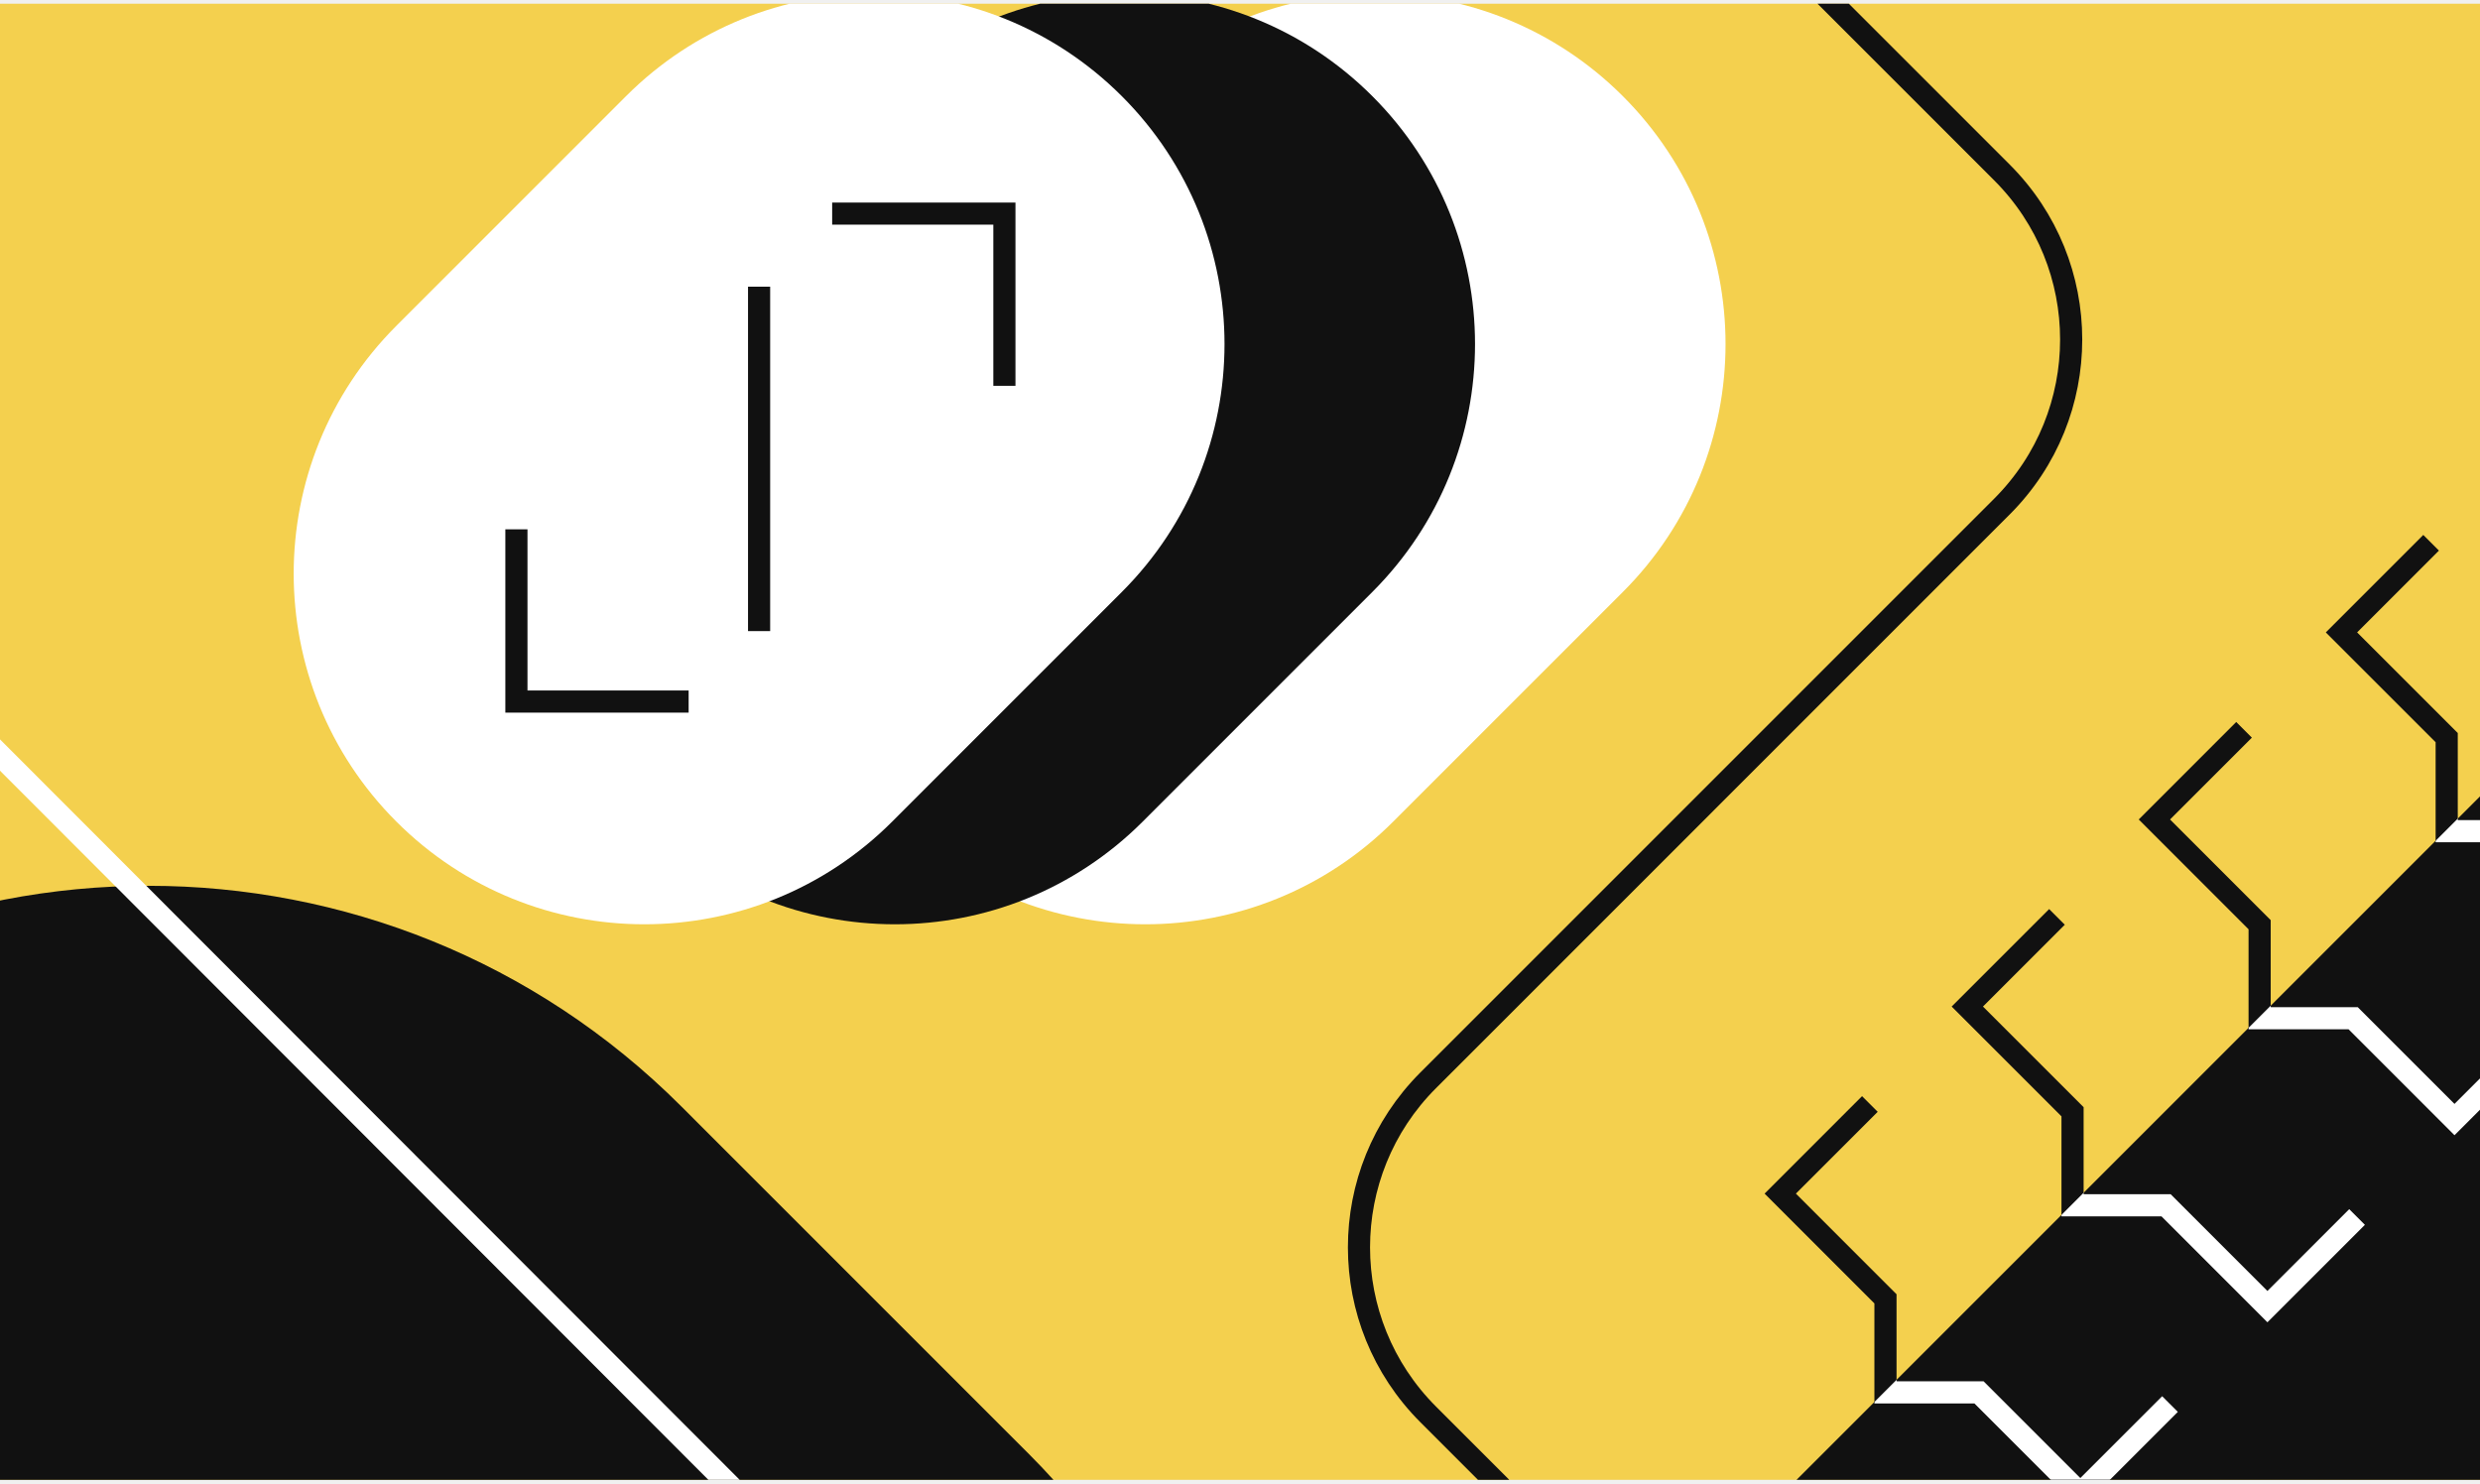
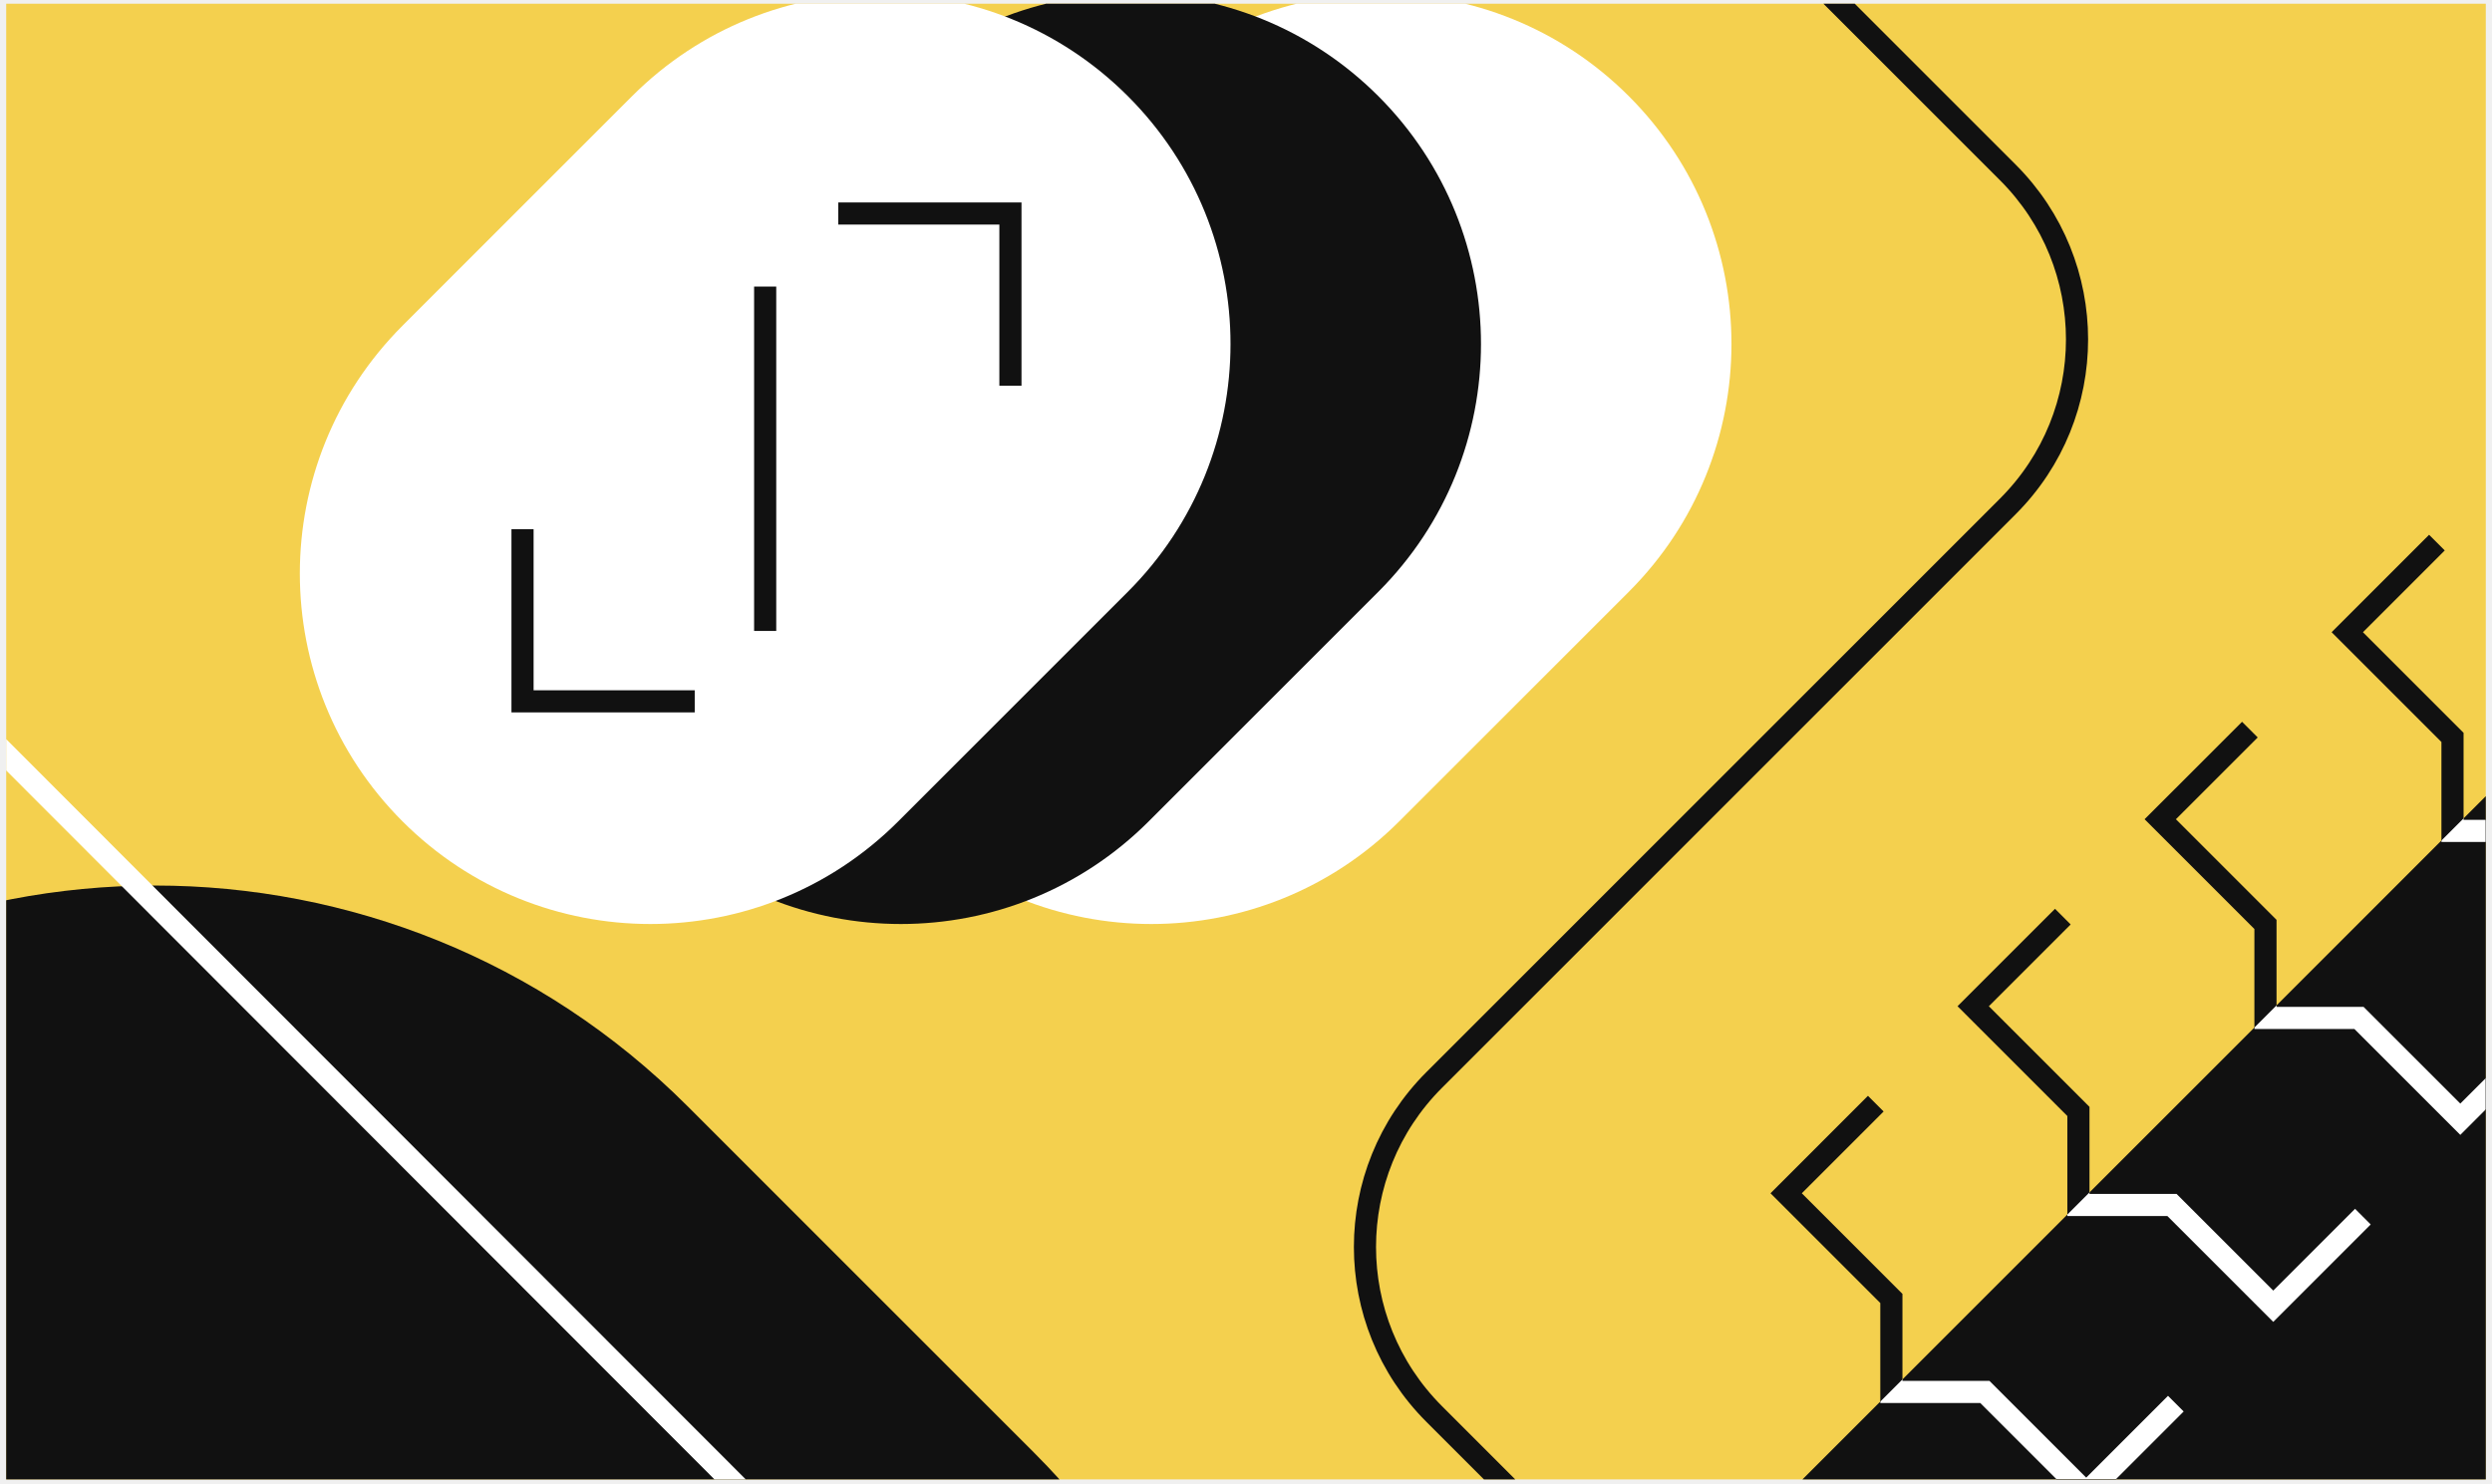
- <svg xmlns="http://www.w3.org/2000/svg" width="336" height="201" fill="none" viewBox="0 0 336 201">
+ <svg xmlns="http://www.w3.org/2000/svg" width="336" height="200" fill="none" viewBox="0 0 336 201">
  <g clip-path="url(#a)">
    <path fill="#F4D04E" d="M0 .5h336v200H0z" />
    <rect width="139" height="95" x="87.996" y="77.729" fill="#fff" rx="47.5" transform="rotate(-45 87.996 77.729)" />
    <rect width="139" height="95" x="54.055" y="77.729" fill="#111" rx="47.5" transform="rotate(-45 54.055 77.729)" />
    <path fill="#111" d="M234.864 209.036 451.4-7.5l67.175 67.175-216.536 216.536z" />
    <rect width="139" height="95" x="20.114" y="77.729" fill="#fff" rx="47.5" transform="rotate(-45 20.114 77.729)" />
    <rect width="204.19" height="270.554" fill="#111" rx="102.095" transform="scale(-1 1) rotate(45 -103.887 14.564)" />
    <path stroke="#fff" stroke-width="3" d="m6.69-357.5 135.583 135.727c12.481 12.494 12.481 32.737 0 45.231L-45.544 11.475c-12.481 12.494-12.481 32.737 0 45.23L107.088 209.5" />
    <path stroke="#111" stroke-width="3" d="M69.965 71.719v23.334h23.334M136.079 52.273V28.94h-23.334M102.845 38.838v46.67M210.364-37.5l60.873 60.873c12.497 12.496 12.497 32.758 0 45.254l-77.745 77.746c-12.497 12.496-12.497 32.758 0 45.254l69.872 69.873" />
    <path stroke="#111" stroke-width="3" d="m253.339 149.574-12.144 12.145 14.256 14.257v12.672h12.673l13.729 13.729 12.145-12.145M278.685 124.228l-12.145 12.145 14.257 14.257v12.673h12.673l13.729 13.729 12.145-12.145M304.031 98.883l-12.145 12.144 14.257 14.257v12.673h12.673l13.729 13.729 12.144-12.145M329.376 73.537l-12.145 12.145 14.257 14.257v12.672h12.673l13.729 13.729 12.145-12.144" />
    <path stroke="#fff" stroke-width="5" d="m354.722 48.191-12.145 12.145 14.257 14.257v12.673h12.673l13.729 13.729 12.145-12.145" />
    <mask id="b" width="285" height="285" x="234" y="-8" maskUnits="userSpaceOnUse" style="mask-type:alpha">
      <path fill="#111" d="M234.864 209.036 451.4-7.5l67.175 67.175-216.536 216.536z" />
    </mask>
    <g stroke="#fff" mask="url(#b)">
      <path stroke-width="3" d="m253.339 149.574-12.144 12.145 14.256 14.257v12.672h12.673l13.729 13.729 12.145-12.145M278.685 124.228l-12.145 12.145 14.257 14.257v12.673h12.673l13.729 13.729 12.145-12.145M304.031 98.883l-12.145 12.144 14.257 14.257v12.673h12.673l13.729 13.729 12.144-12.145M329.376 73.537l-12.145 12.145 14.257 14.257v12.672h12.673l13.729 13.729 12.145-12.145" />
      <path stroke-width="5" d="m354.722 48.191-12.145 12.145 14.257 14.257v12.673h12.673l13.729 13.729 12.145-12.145" />
    </g>
  </g>
  <defs>
    <clipPath id="a">
      <path fill="#fff" d="M0 .5h336v200H0z" />
    </clipPath>
  </defs>
</svg>
